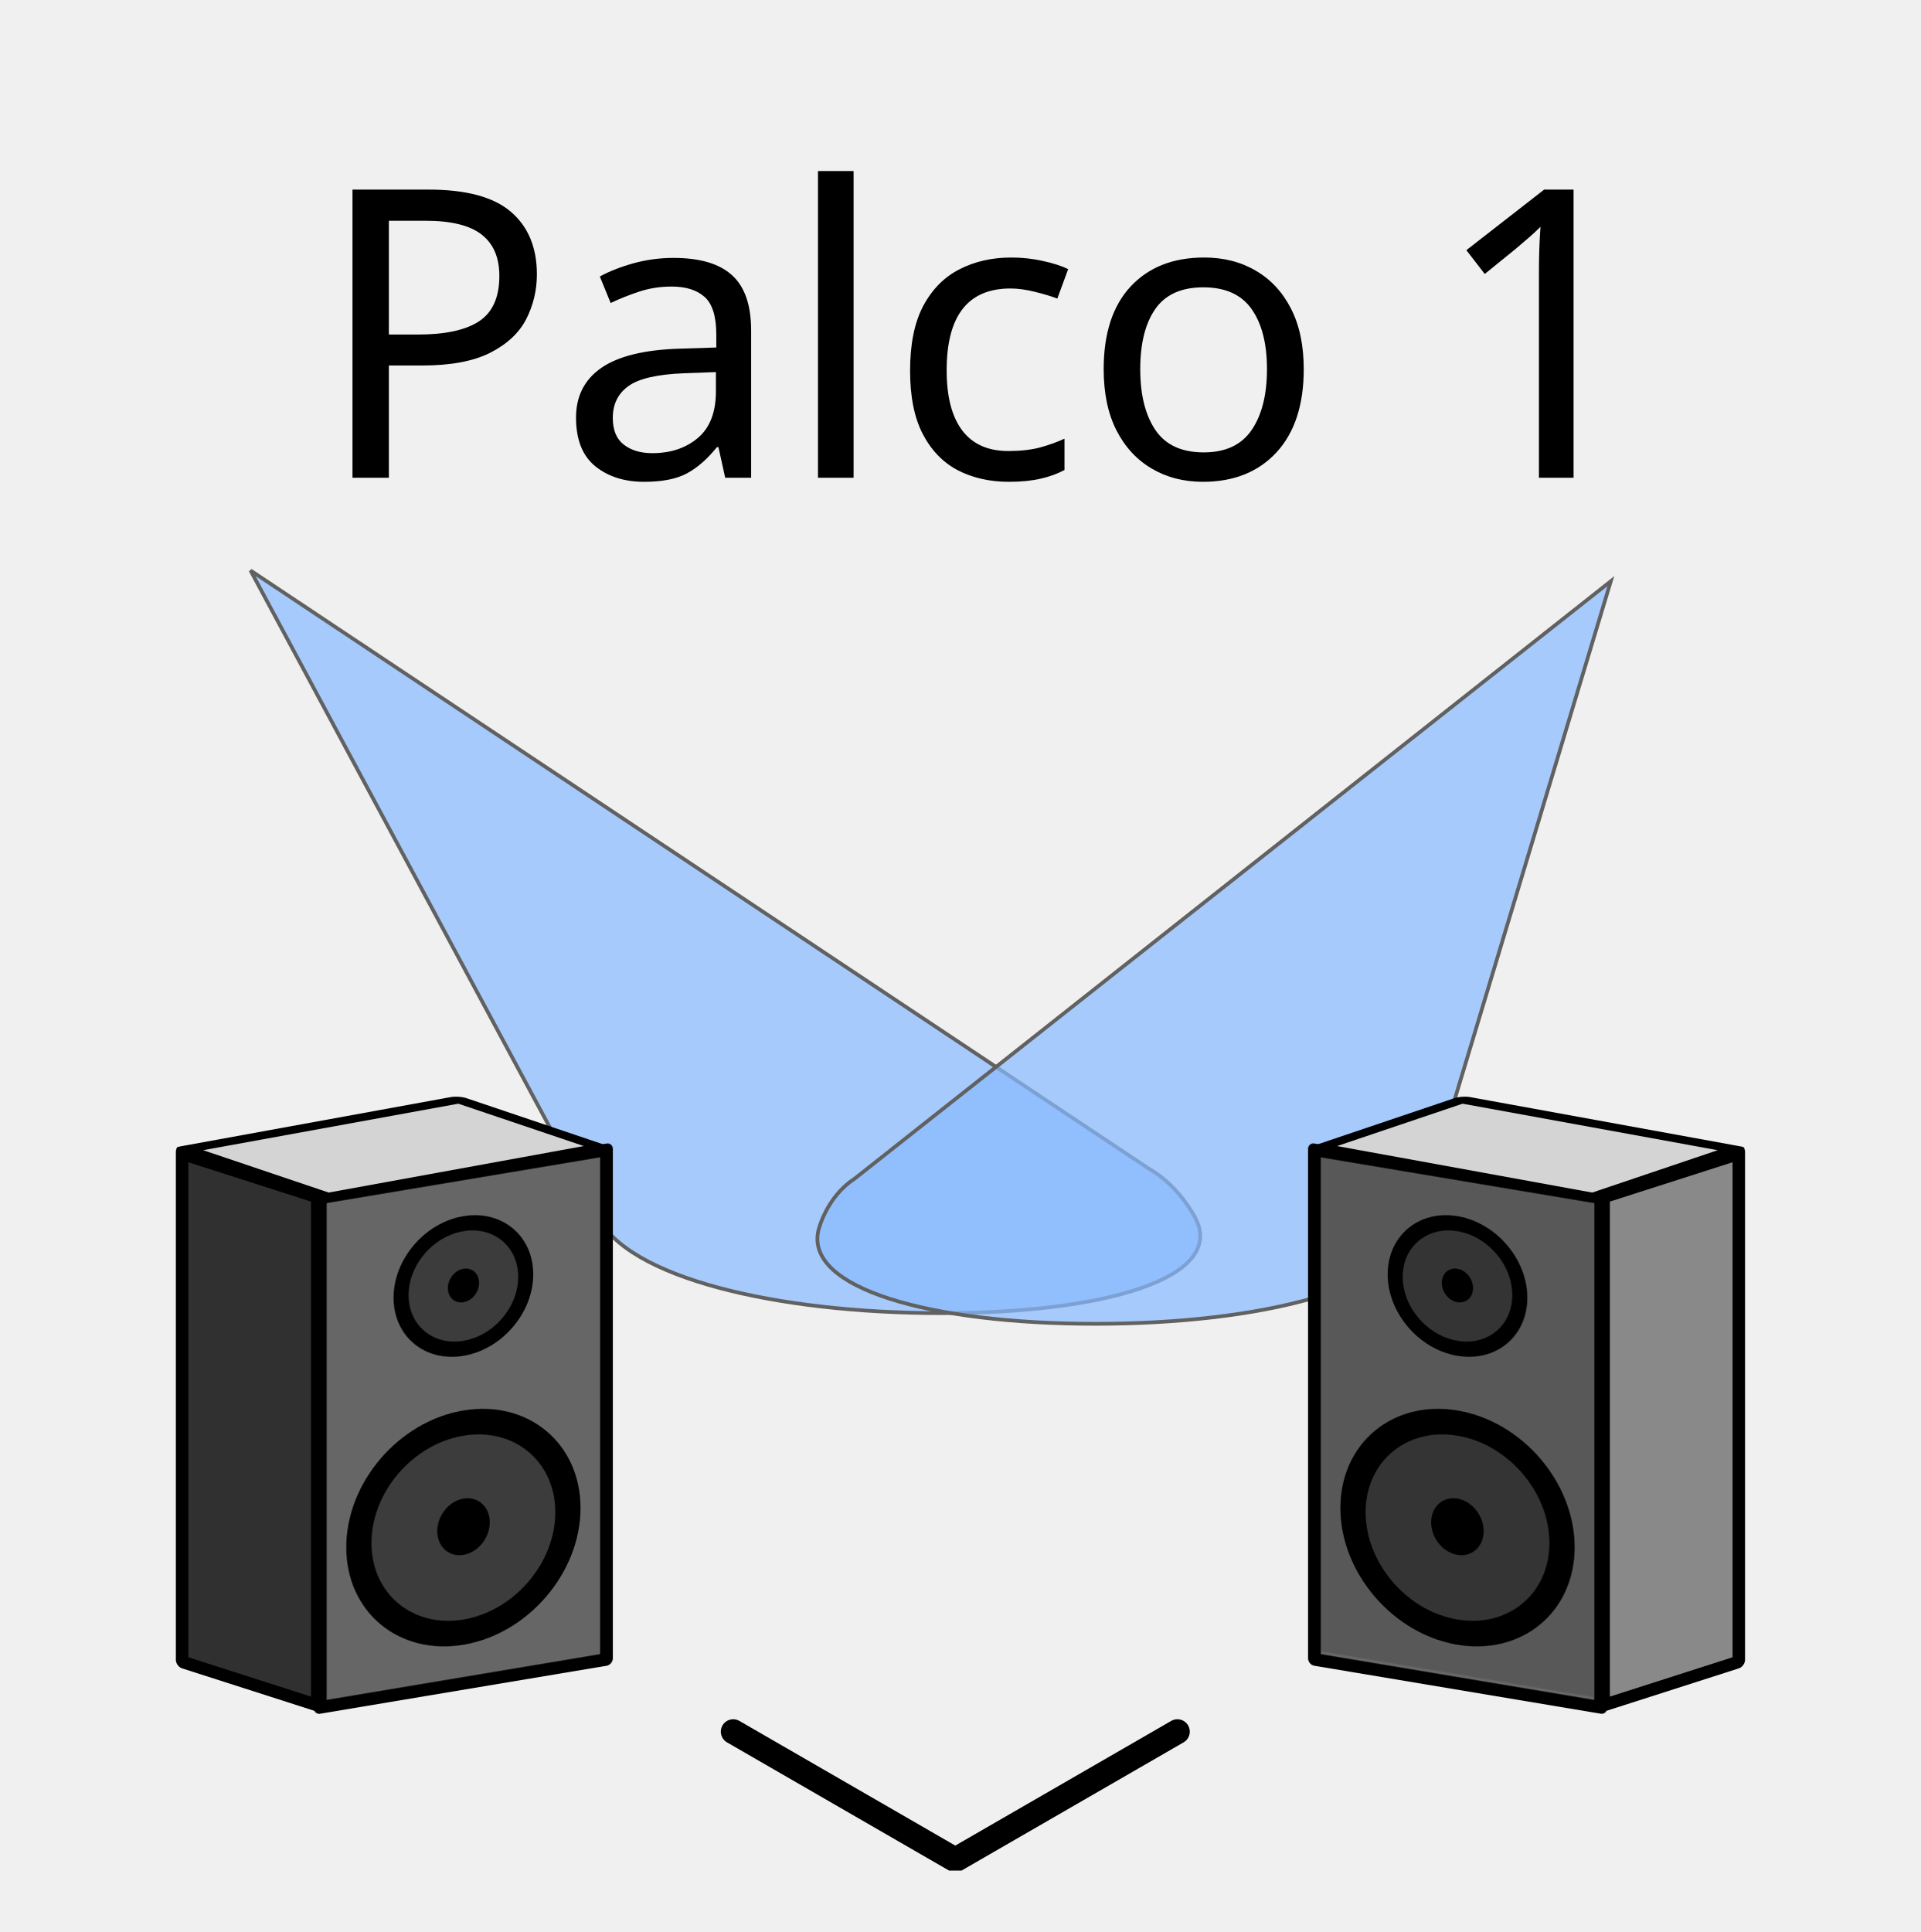
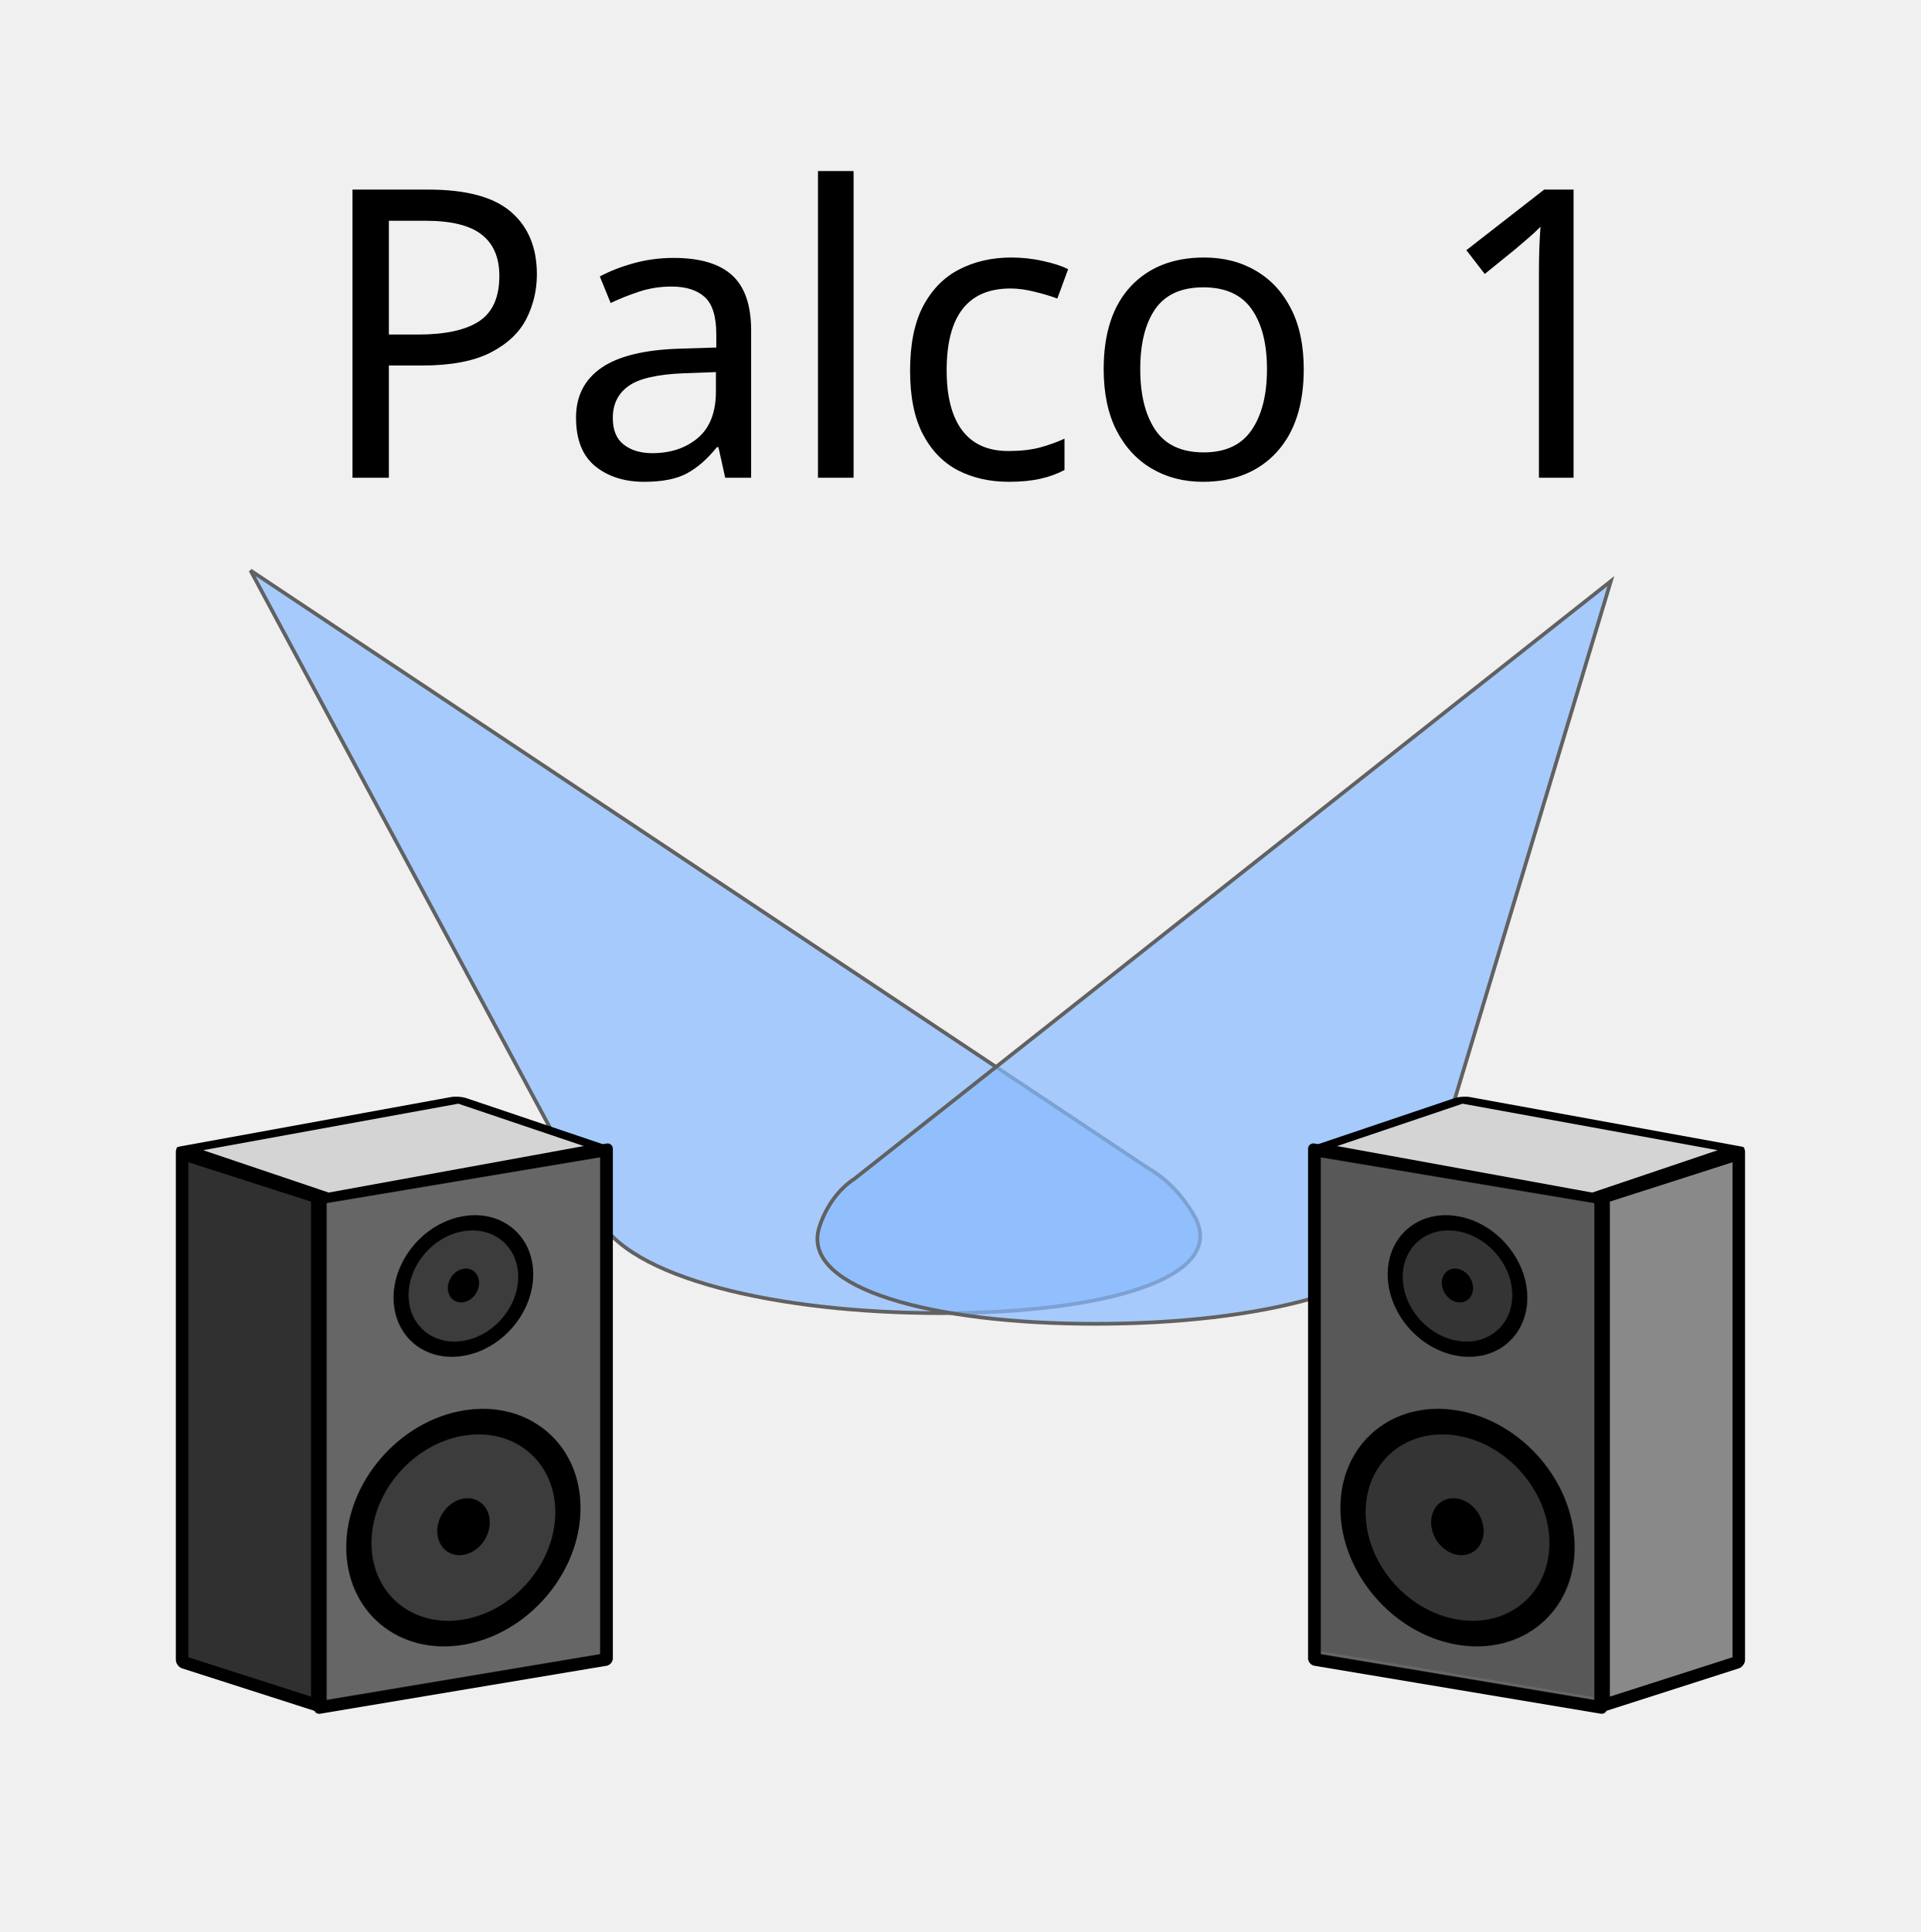
- <svg xmlns="http://www.w3.org/2000/svg" xmlns:ns2="http://www.openswatchbook.org/uri/2009/osb" xmlns:xlink="http://www.w3.org/1999/xlink" width="155.1" height="156" viewBox="0 0 155.1 156" id="svg2" version="1.1">
+ <svg xmlns="http://www.w3.org/2000/svg" xmlns:ns2="http://www.openswatchbook.org/uri/2009/osb" xmlns:xlink="http://www.w3.org/1999/xlink" version="1.1" id="svg2" viewBox="0 0 155.1 156" height="156" width="155.1">
  <defs id="defs4">
-     <pattern xlink:href="#pattern7820" id="pattern7845" patternTransform="matrix(-1,-0.167412,0,1,419.0298,399.4892)" />
-     <pattern xlink:href="#pattern7807" id="pattern7820" patternTransform="matrix(1,-0.167412,0,1,335.5105,399.4892)" />
-     <linearGradient id="linearGradient6289" ns2:paint="solid">
-       <stop style="stop-color:#646464;stop-opacity:1;" offset="0" id="stop6291" />
+     <pattern patternTransform="matrix(-1,-0.167412,0,1,419.0298,399.4892)" id="pattern7845" xlink:href="#pattern7820" />
+     <pattern patternTransform="matrix(1,-0.167412,0,1,335.5105,399.4892)" id="pattern7820" xlink:href="#pattern7807" />
+     <linearGradient ns2:paint="solid" id="linearGradient6289">
+       <stop id="stop6291" offset="0" style="stop-color:#646464;stop-opacity:1;" />
    </linearGradient>
-     <pattern patternUnits="userSpaceOnUse" width="24.136" height="42.167" patternTransform="translate(372.1286,394.3122)" id="pattern7807">
-       <rect ry="0" y="0.514" x="0.514" height="41.14" width="23.108" id="rect7789" style="opacity:1;fill:#666666;fill-opacity:1;stroke:#000000;stroke-width:1.027;stroke-linecap:round;stroke-linejoin:round;stroke-miterlimit:4;stroke-dasharray:none;stroke-opacity:1" />
-       <g id="g7797" transform="translate(-372.1286,-394.3122)">
-         <circle style="opacity:1;fill:#3c3c3c;fill-opacity:1;stroke:#000000;stroke-width:1.215;stroke-linecap:round;stroke-linejoin:round;stroke-miterlimit:4;stroke-dasharray:none;stroke-opacity:1" id="path7793" cx="384.196" cy="403.88" r="5.032" />
-         <ellipse style="opacity:1;fill:#000000;fill-opacity:1;stroke:#000000;stroke-width:1.1;stroke-linecap:round;stroke-linejoin:round;stroke-miterlimit:4;stroke-dasharray:none;stroke-opacity:1" id="path7795" cx="384.201" cy="403.838" rx="0.714" ry="0.804" />
+     <pattern id="pattern7807" patternTransform="translate(372.1286,394.3122)" height="42.167" width="24.136" patternUnits="userSpaceOnUse">
+       <rect style="opacity:1;fill:#666666;fill-opacity:1;stroke:#000000;stroke-width:1.027;stroke-linecap:round;stroke-linejoin:round;stroke-miterlimit:4;stroke-dasharray:none;stroke-opacity:1" id="rect7789" width="23.108" height="41.14" x="0.514" y="0.514" ry="0" />
+       <g transform="translate(-372.1286,-394.3122)" id="g7797">
+         <circle r="5.032" cy="403.88" cx="384.196" id="path7793" style="opacity:1;fill:#3c3c3c;fill-opacity:1;stroke:#000000;stroke-width:1.215;stroke-linecap:round;stroke-linejoin:round;stroke-miterlimit:4;stroke-dasharray:none;stroke-opacity:1" />
+         <ellipse ry="0.804" rx="0.714" cy="403.838" cx="384.201" id="path7795" style="opacity:1;fill:#000000;fill-opacity:1;stroke:#000000;stroke-width:1.1;stroke-linecap:round;stroke-linejoin:round;stroke-miterlimit:4;stroke-dasharray:none;stroke-opacity:1" />
      </g>
-       <g transform="matrix(1.677327,0,0,1.677327,-632.3551,-648.3624)" id="g7801">
-         <circle r="5.032" cy="403.88" cx="384.196" id="circle7803" style="opacity:1;fill:#3c3c3c;fill-opacity:1;stroke:#000000;stroke-width:1.215;stroke-linecap:round;stroke-linejoin:round;stroke-miterlimit:4;stroke-dasharray:none;stroke-opacity:1" />
-         <ellipse ry="0.804" rx="0.714" cy="403.838" cx="384.201" id="ellipse7805" style="opacity:1;fill:#000000;fill-opacity:1;stroke:#000000;stroke-width:1.1;stroke-linecap:round;stroke-linejoin:round;stroke-miterlimit:4;stroke-dasharray:none;stroke-opacity:1" />
+       <g id="g7801" transform="matrix(1.677327,0,0,1.677327,-632.3551,-648.3624)">
+         <circle style="opacity:1;fill:#3c3c3c;fill-opacity:1;stroke:#000000;stroke-width:1.215;stroke-linecap:round;stroke-linejoin:round;stroke-miterlimit:4;stroke-dasharray:none;stroke-opacity:1" id="circle7803" cx="384.196" cy="403.88" r="5.032" />
+         <ellipse style="opacity:1;fill:#000000;fill-opacity:1;stroke:#000000;stroke-width:1.1;stroke-linecap:round;stroke-linejoin:round;stroke-miterlimit:4;stroke-dasharray:none;stroke-opacity:1" id="ellipse7805" cx="384.201" cy="403.838" rx="0.714" ry="0.804" />
      </g>
    </pattern>
  </defs>
-   <g id="layer1" style="display:inline" transform="translate(0,-896.3622)">
-     <path id="path4253" style="fill:#88bbff;fill-opacity:0.713;fill-rule:evenodd;stroke:#616161;stroke-width:0.3;stroke-linecap:butt;stroke-linejoin:miter;stroke-miterlimit:4;stroke-dasharray:none;stroke-opacity:1" d="m 92.711,990.686 -72.48,-48.259 28.003,52.103 c 2.364,5.002 14.463,7.862 27.777,7.862 13.314,0 22.801,-2.86 20.588,-7.545 0,0 -1.251,-2.669 -3.888,-4.161 z" />
-     <g id="g7829" transform="translate(-310.1574,593.1647)">
-       <path id="rect7816" d="m 335.511,399.489 24.136,-4.041 0,42.167 -24.136,4.041 z" style="fill:url(#pattern7820);stroke:none" />
-       <rect transform="matrix(0.9522174,0.3054209,0,1,0,0)" y="292.154" x="341.164" height="41.029" width="11.463" id="rect7825" style="opacity:1;fill:#303030;fill-opacity:1;stroke:#000000;stroke-width:1.058;stroke-linecap:round;stroke-linejoin:round;stroke-miterlimit:4;stroke-dasharray:none;stroke-opacity:1" />
-       <rect transform="matrix(0.9837915,-0.1793162,0.9474611,0.3198711,0,0)" y="924.287" x="-559.491" height="12.003" width="22.249" id="rect7827" style="opacity:1;fill:#d4d4d4;fill-opacity:1;stroke:#000000;stroke-width:1.306;stroke-linecap:round;stroke-linejoin:round;stroke-miterlimit:4;stroke-dasharray:none;stroke-opacity:1" />
+   <g transform="translate(0,-896.3622)" style="display:inline" id="layer1">
+     <path d="m 92.711,990.686 -72.48,-48.259 28.003,52.103 c 2.364,5.002 14.463,7.862 27.777,7.862 13.314,0 22.801,-2.86 20.588,-7.545 0,0 -1.251,-2.669 -3.888,-4.161 z" style="fill:#88bbff;fill-opacity:0.713;fill-rule:evenodd;stroke:#616161;stroke-width:0.3;stroke-linecap:butt;stroke-linejoin:miter;stroke-miterlimit:4;stroke-dasharray:none;stroke-opacity:1" id="path4253" />
+     <g transform="translate(-310.1574,593.1647)" id="g7829">
+       <path style="fill:url(#pattern7820);stroke:none" d="m 335.511,399.489 24.136,-4.041 0,42.167 -24.136,4.041 z" id="rect7816" />
+       <rect style="opacity:1;fill:#303030;fill-opacity:1;stroke:#000000;stroke-width:1.058;stroke-linecap:round;stroke-linejoin:round;stroke-miterlimit:4;stroke-dasharray:none;stroke-opacity:1" id="rect7825" width="11.463" height="41.029" x="341.164" y="292.154" transform="matrix(0.9522174,0.3054209,0,1,0,0)" />
+       <rect style="opacity:1;fill:#d4d4d4;fill-opacity:1;stroke:#000000;stroke-width:1.306;stroke-linecap:round;stroke-linejoin:round;stroke-miterlimit:4;stroke-dasharray:none;stroke-opacity:1" id="rect7827" width="22.249" height="12.003" x="-559.491" y="924.287" transform="matrix(0.9837915,-0.1793162,0.9474611,0.3198711,0,0)" />
    </g>
-     <path d="m 68.996,991.548 61.084,-48.259 -15.699,52.103 c -1.183,5.002 -12.607,7.862 -25.921,7.862 -13.314,0 -23.476,-2.86 -22.37,-7.545 0,0 0.62,-2.669 2.906,-4.161 z" style="fill:#88bbff;fill-opacity:0.713;fill-rule:evenodd;stroke:#616161;stroke-width:0.3;stroke-linecap:butt;stroke-linejoin:miter;stroke-miterlimit:4;stroke-dasharray:none;stroke-opacity:1" id="path4266" />
-     <g id="g4232" transform="translate(-289.2645,593.1647)">
-       <path style="fill:url(#pattern7845);stroke:none" d="m 419.03,399.489 -24.136,-4.041 0,42.167 24.136,4.041 z" id="path7836" />
-       <rect style="opacity:1;fill:#898989;fill-opacity:1;stroke:#000000;stroke-width:1.058;stroke-linecap:round;stroke-linejoin:round;stroke-miterlimit:4;stroke-dasharray:none;stroke-opacity:1" id="rect7838" width="11.463" height="41.029" x="-451.239" y="534.171" transform="matrix(-0.9522174,0.3054209,0,1,0,0)" />
-       <rect style="opacity:1;fill:#d4d4d4;fill-opacity:1;stroke:#000000;stroke-width:1.306;stroke-linecap:round;stroke-linejoin:round;stroke-miterlimit:4;stroke-dasharray:none;stroke-opacity:1" id="rect7840" width="22.249" height="12.003" x="-1057.562" y="645.075" transform="matrix(-0.9837915,-0.1793162,-0.9474611,0.3198711,0,0)" />
-       <rect transform="matrix(0.9861984,0.1655681,0,1,0,0)" y="329.856" x="401.252" height="40.199" width="22.528" id="rect7869" style="opacity:0.139;fill:#000000;fill-opacity:1;stroke:none;stroke-width:1.1;stroke-linecap:round;stroke-linejoin:round;stroke-miterlimit:4;stroke-dasharray:none;stroke-opacity:1" />
+     <path id="path4266" style="fill:#88bbff;fill-opacity:0.713;fill-rule:evenodd;stroke:#616161;stroke-width:0.3;stroke-linecap:butt;stroke-linejoin:miter;stroke-miterlimit:4;stroke-dasharray:none;stroke-opacity:1" d="m 68.996,991.548 61.084,-48.259 -15.699,52.103 c -1.183,5.002 -12.607,7.862 -25.921,7.862 -13.314,0 -23.476,-2.86 -22.37,-7.545 0,0 0.62,-2.669 2.906,-4.161 z" />
+     <g transform="translate(-289.2645,593.1647)" id="g4232">
+       <path id="path7836" d="m 419.03,399.489 -24.136,-4.041 0,42.167 24.136,4.041 z" style="fill:url(#pattern7845);stroke:none" />
+       <rect transform="matrix(-0.9522174,0.3054209,0,1,0,0)" y="534.171" x="-451.239" height="41.029" width="11.463" id="rect7838" style="opacity:1;fill:#898989;fill-opacity:1;stroke:#000000;stroke-width:1.058;stroke-linecap:round;stroke-linejoin:round;stroke-miterlimit:4;stroke-dasharray:none;stroke-opacity:1" />
+       <rect transform="matrix(-0.9837915,-0.1793162,-0.9474611,0.3198711,0,0)" y="645.075" x="-1057.562" height="12.003" width="22.249" id="rect7840" style="opacity:1;fill:#d4d4d4;fill-opacity:1;stroke:#000000;stroke-width:1.306;stroke-linecap:round;stroke-linejoin:round;stroke-miterlimit:4;stroke-dasharray:none;stroke-opacity:1" />
+       <rect style="opacity:0.139;fill:#000000;fill-opacity:1;stroke:none;stroke-width:1.1;stroke-linecap:round;stroke-linejoin:round;stroke-miterlimit:4;stroke-dasharray:none;stroke-opacity:1" id="rect7869" width="22.528" height="40.199" x="401.252" y="329.856" transform="matrix(0.9861984,0.1655681,0,1,0,0)" />
    </g>
-     <text xml:space="preserve" style="font-style:normal;font-weight:normal;font-size:32.574px;line-height:125%;font-family:sans-serif;letter-spacing:0px;word-spacing:0px;fill:#000000;fill-opacity:1;stroke:none;stroke-width:1px;stroke-linecap:butt;stroke-linejoin:miter;stroke-opacity:1" x="25.307" y="934.939" id="text4268">
-       <tspan id="tspan4270" x="25.307" y="934.939" style="font-style:normal;font-variant:normal;font-weight:normal;font-stretch:normal;font-family:'Adobe Times';-inkscape-font-specification:'Adobe Times'">Palco 1</tspan>
+     <text id="text4268" y="934.939" x="25.307" style="font-style:normal;font-weight:normal;font-size:32.574px;line-height:125%;font-family:sans-serif;letter-spacing:0px;word-spacing:0px;fill:#000000;fill-opacity:1;stroke:none;stroke-width:1px;stroke-linecap:butt;stroke-linejoin:miter;stroke-opacity:1" xml:space="preserve">
+       <tspan style="font-style:normal;font-variant:normal;font-weight:normal;font-stretch:normal;font-family:'Adobe Times';-inkscape-font-specification:'Adobe Times'" y="934.939" x="25.307" id="tspan4270">Palco 1</tspan>
    </text>
  </g>
-   <g id="layer2" style="display:inline" transform="translate(0,-896.3622)">
-     <path style="display:inline;fill:#ffffff;fill-opacity:0;stroke:#000000;stroke-width:2;stroke-linecap:round;stroke-linejoin:bevel;stroke-miterlimit:4;stroke-dasharray:none;stroke-opacity:1" d="m 59.208,1036.184 17.935,10.355 17.935,-10.355" id="path4354" />
-   </g>
+   <g transform="translate(0,-896.3622)" style="display:inline" id="layer2" />
</svg>
